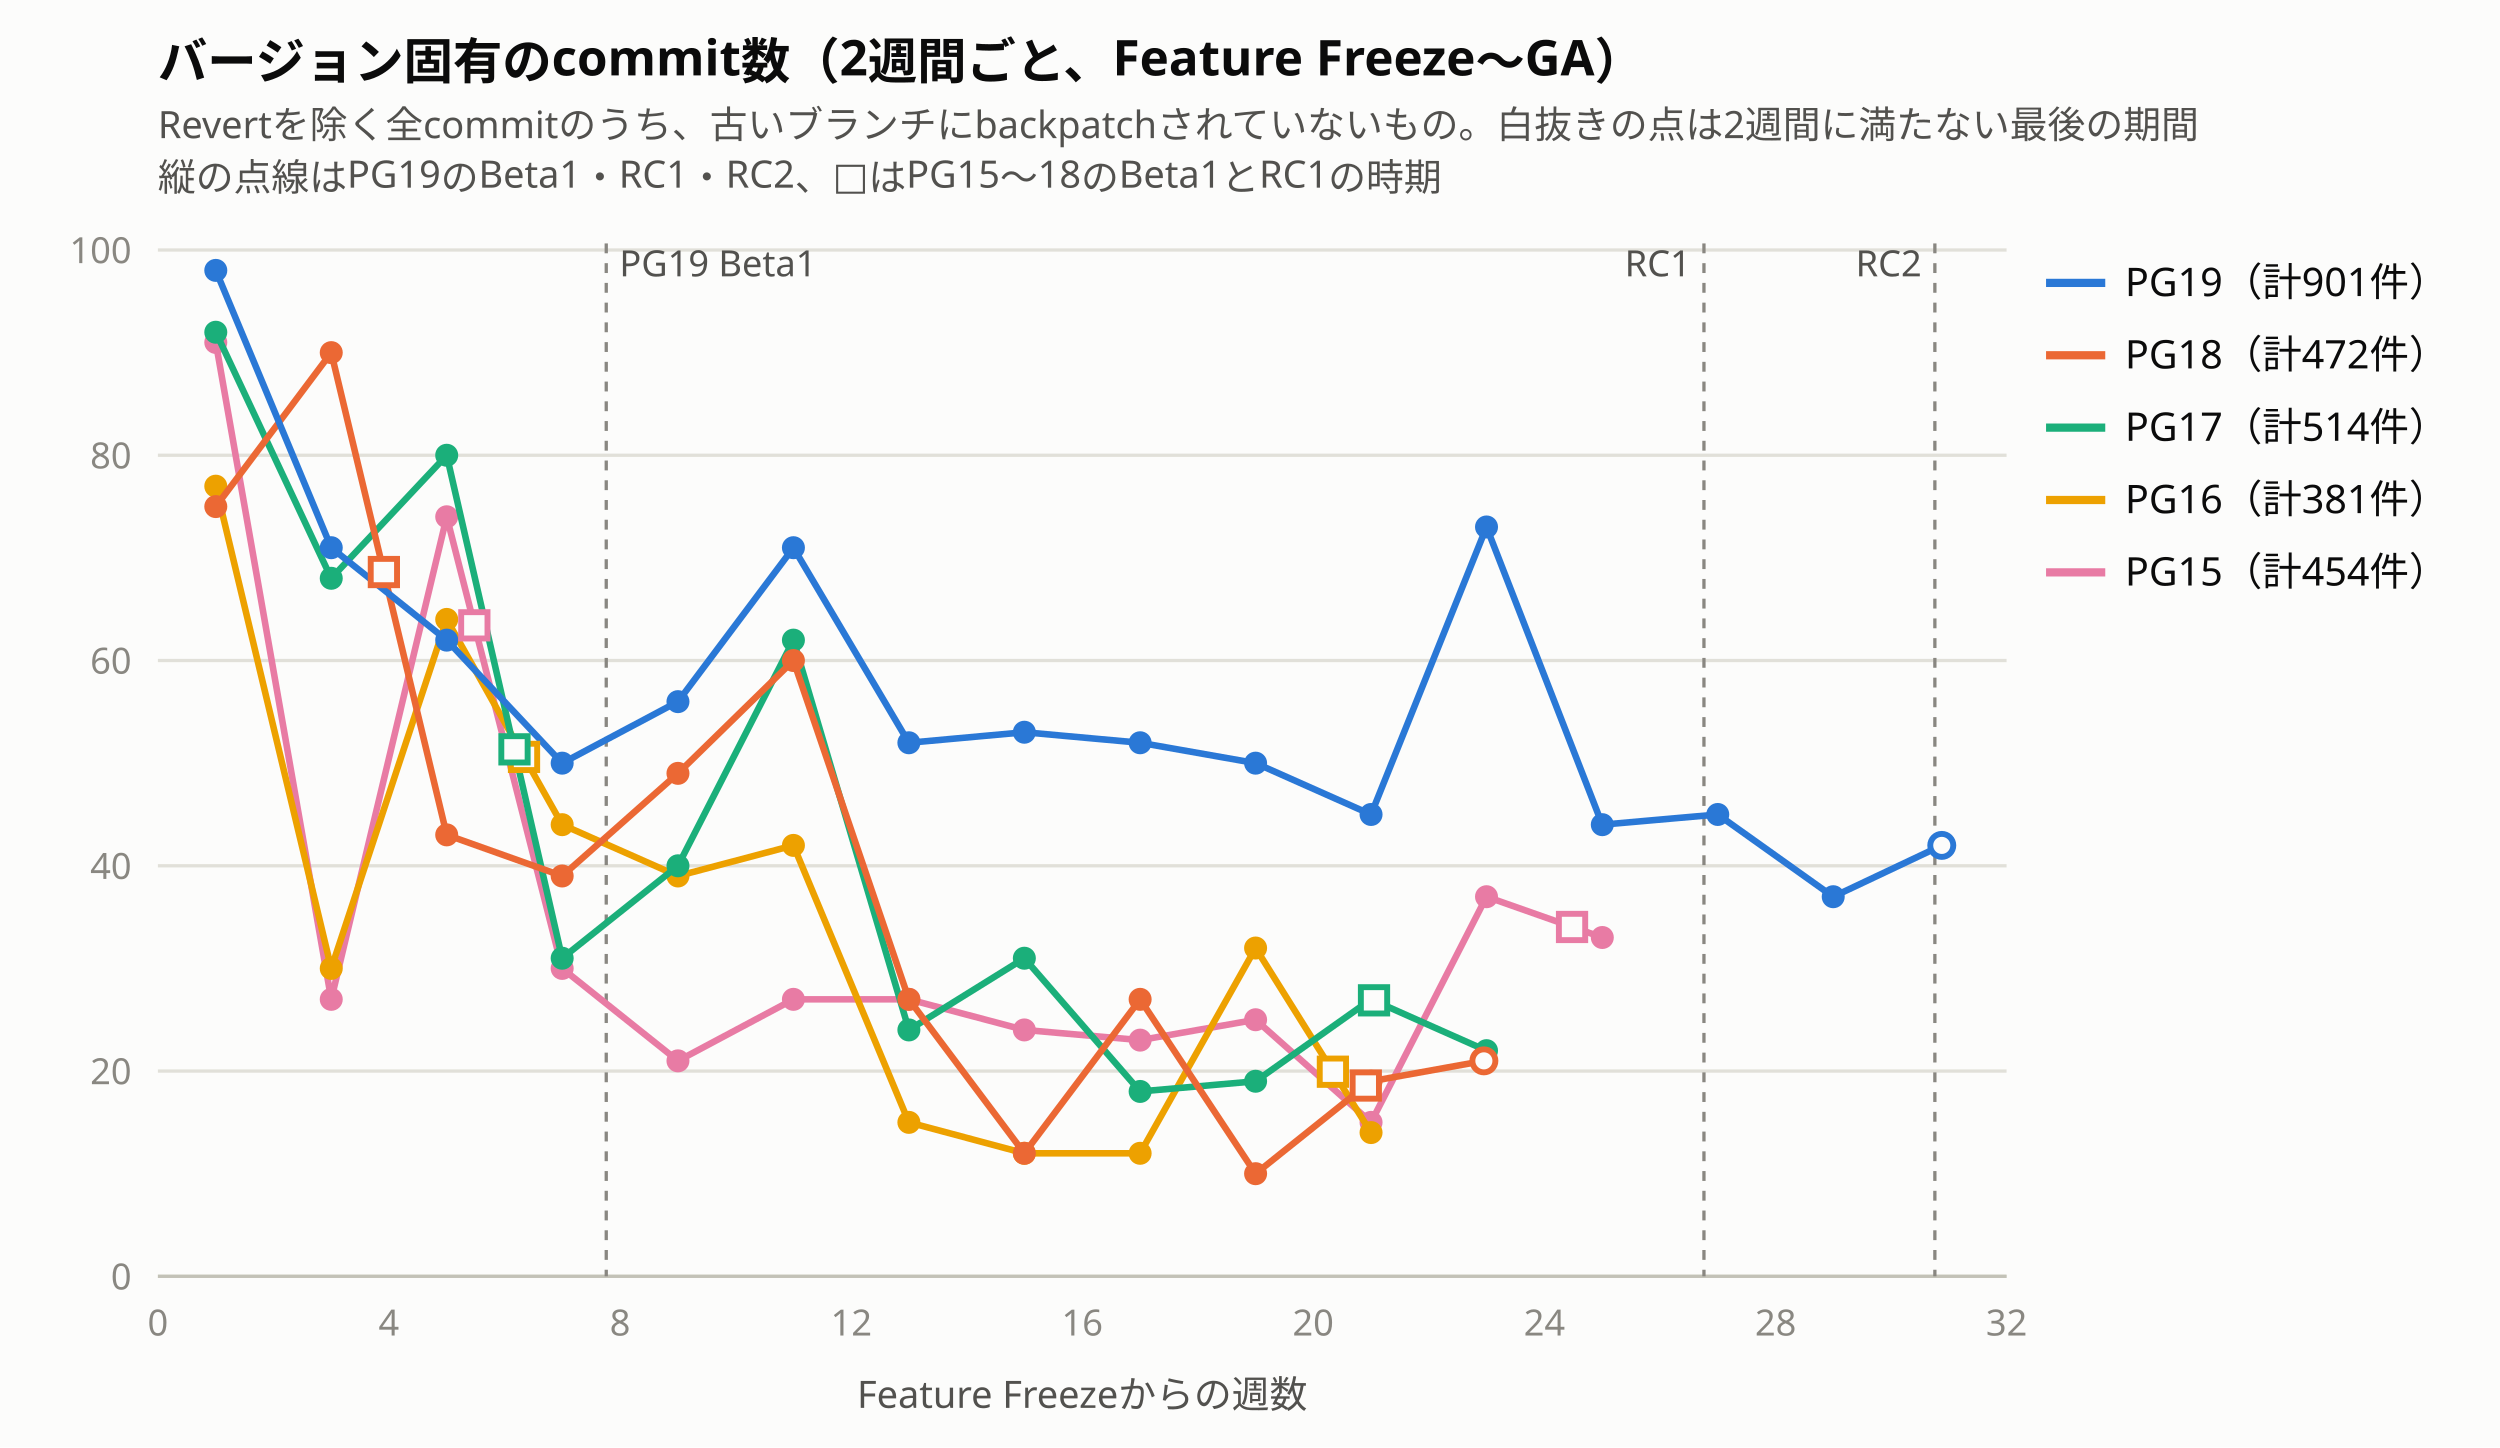
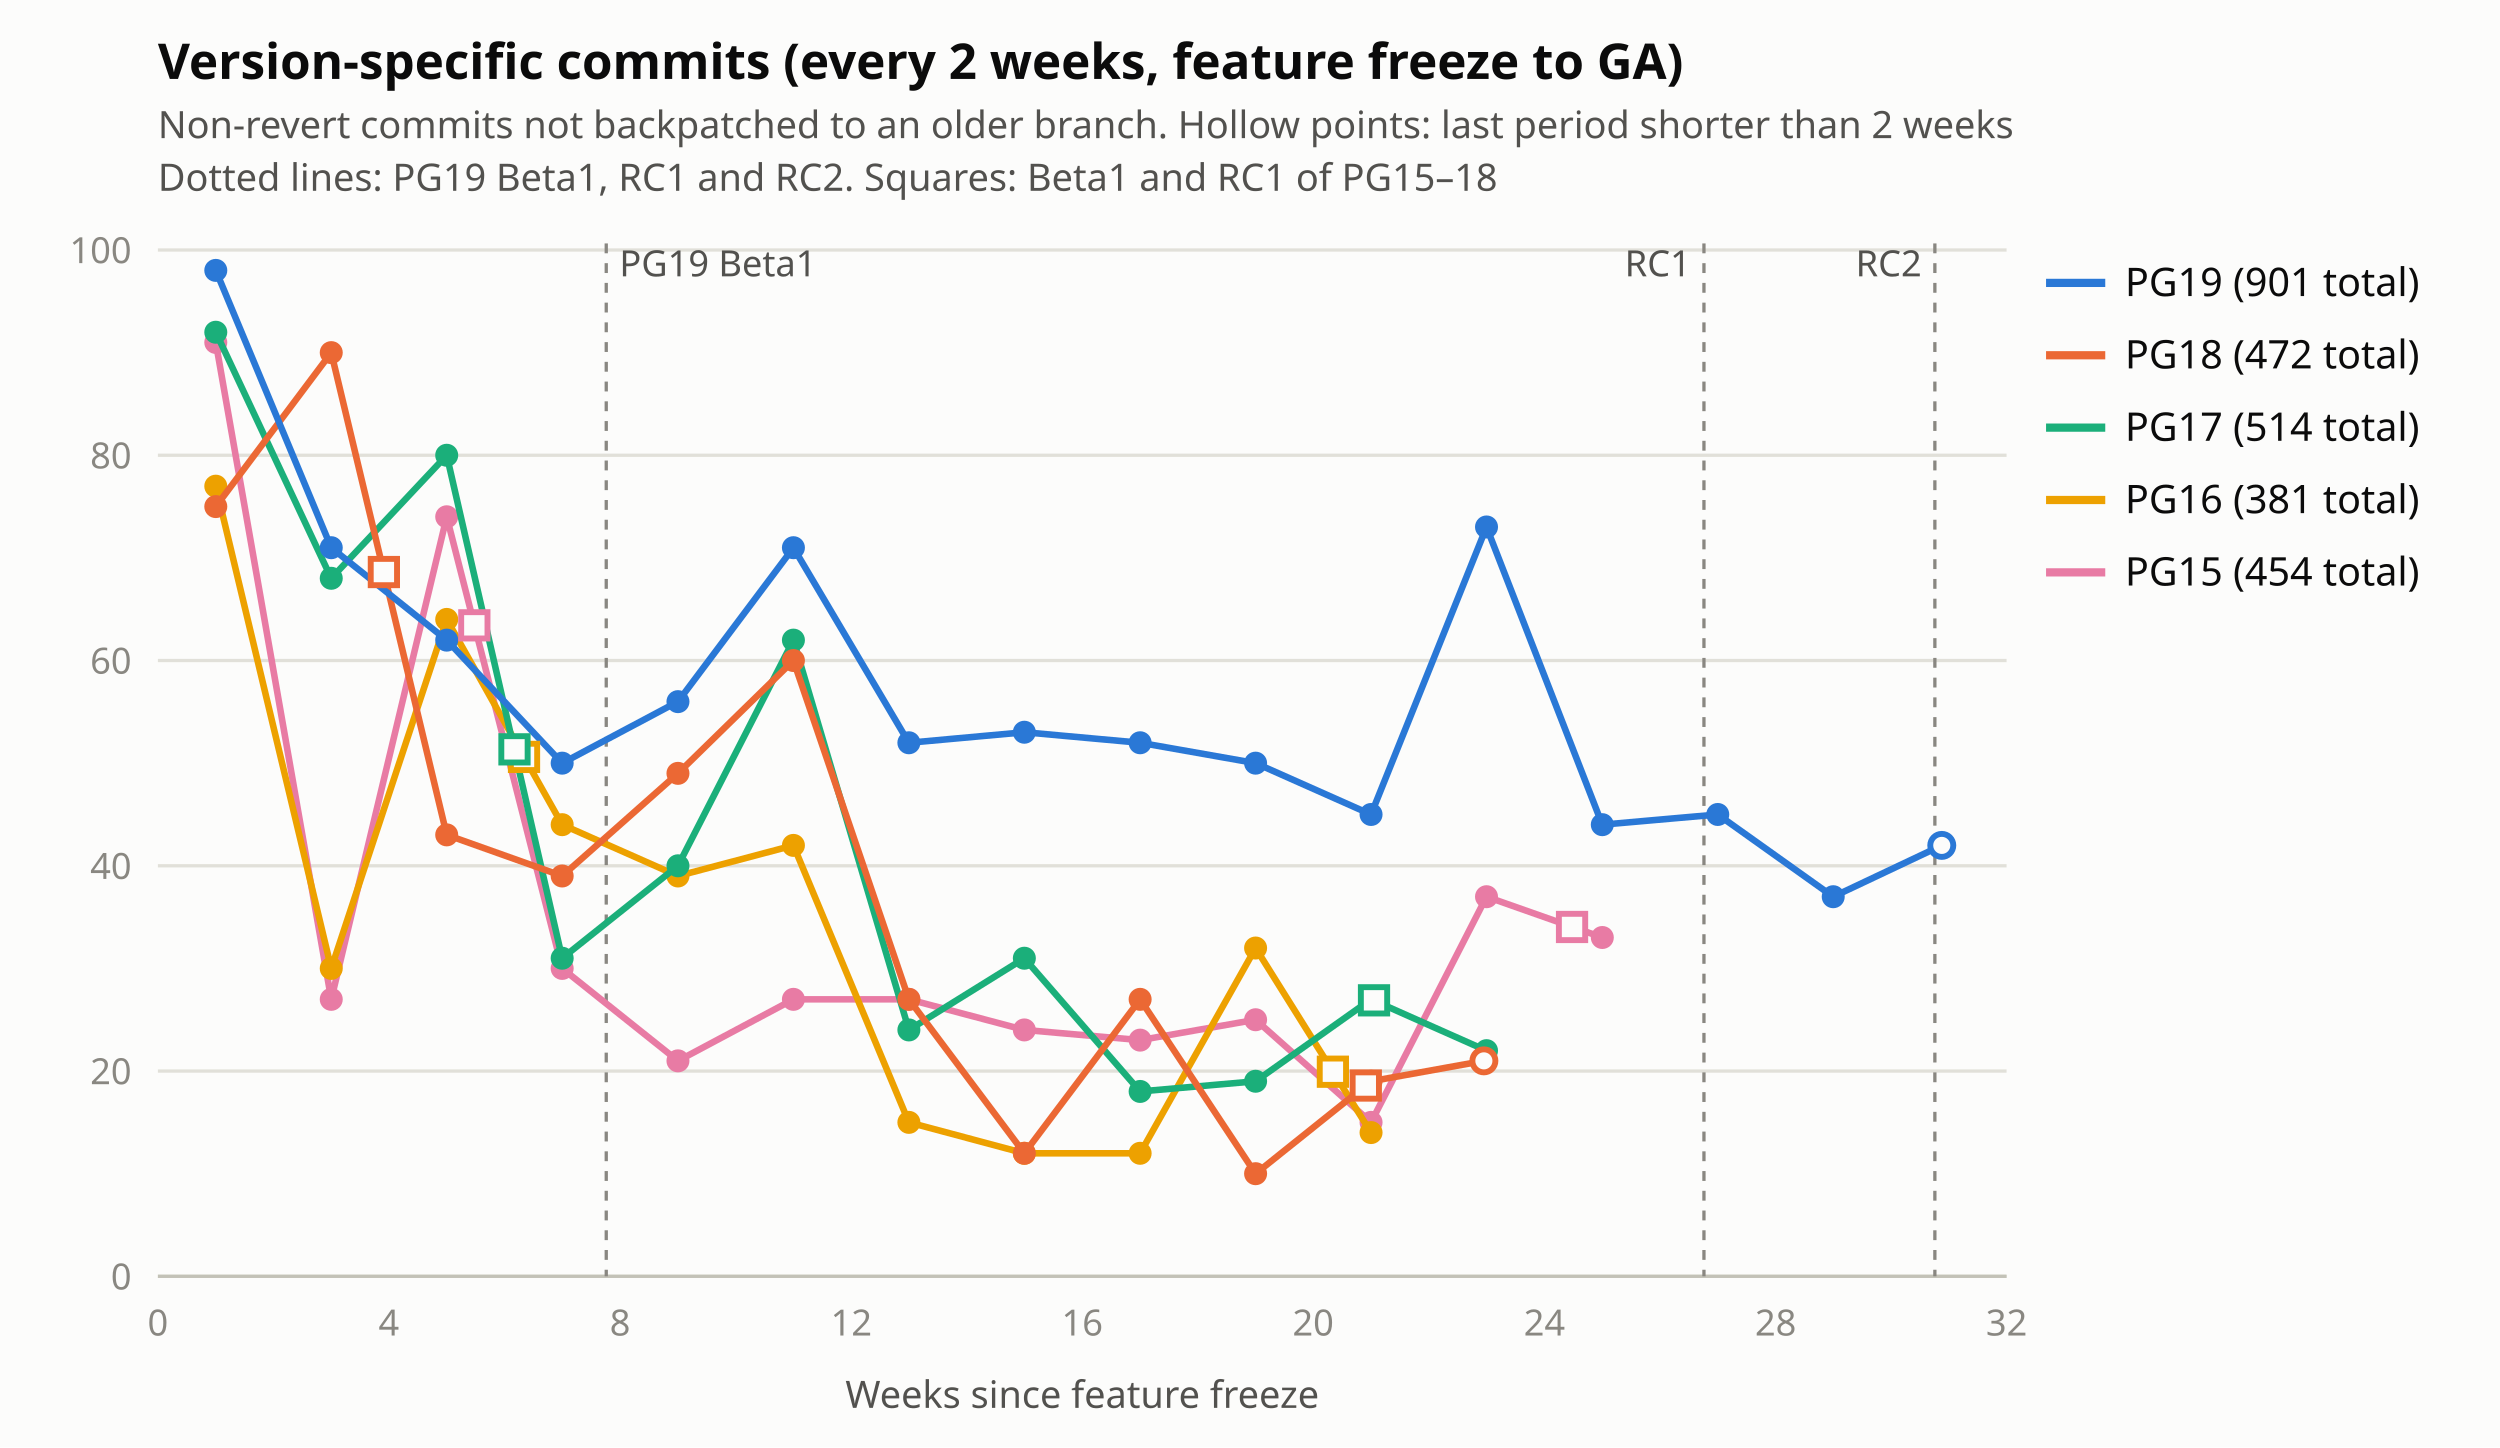
- <svg xmlns="http://www.w3.org/2000/svg" viewBox="0 0 760 440" width="760" font-family="Noto Sans JP, Hiragino Sans, Meiryo, sans-serif" role="img" aria-label="Feature FreezeからGAまでの2週間ごとのバージョン固有のcommit数">
+ <svg xmlns="http://www.w3.org/2000/svg" viewBox="0 0 760 440" width="760" font-family="Noto Sans, Helvetica, Arial, sans-serif" role="img" aria-label="Version-specific commits every 2 weeks from feature freeze to GA">
  <rect width="760" height="440" fill="#fcfcfb" />
-   <text x="48" y="24" font-size="15" fill="#0b0b0b" font-weight="600">バージョン固有のcommit数（2週間ごと、Feature Freeze〜GA）</text>
-   <text x="48" y="42" font-size="11.5" fill="#52514e">Revertを除く全commitのうち、古いブランチにbackpatchされていないもの。白抜きの点は2週間に満たない最後の期間</text>
-   <text x="48" y="58" font-size="11.5" fill="#52514e">縦の点線はPG19のBeta1・RC1・RC2、□はPG15〜18のBeta1とRC1の時期</text>
+   <text x="48" y="24" font-size="15" fill="#0b0b0b" font-weight="600">Version-specific commits (every 2 weeks, feature freeze to GA)</text>
+   <text x="48" y="42" font-size="11.5" fill="#52514e">Non-revert commits not backpatched to an older branch. Hollow points: last period shorter than 2 weeks</text>
+   <text x="48" y="58" font-size="11.5" fill="#52514e">Dotted lines: PG19 Beta1, RC1 and RC2. Squares: Beta1 and RC1 of PG15–18</text>
  <line x1="48" x2="610" y1="388.0" y2="388.0" stroke="#e1e0d9" />
  <text x="40" y="392.0" font-size="11" fill="#898781" text-anchor="end">0</text>
  <line x1="48" x2="610" y1="325.6" y2="325.6" stroke="#e1e0d9" />
  <text x="40" y="329.6" font-size="11" fill="#898781" text-anchor="end">20</text>
  <line x1="48" x2="610" y1="263.2" y2="263.2" stroke="#e1e0d9" />
  <text x="40" y="267.2" font-size="11" fill="#898781" text-anchor="end">40</text>
  <line x1="48" x2="610" y1="200.8" y2="200.8" stroke="#e1e0d9" />
  <text x="40" y="204.8" font-size="11" fill="#898781" text-anchor="end">60</text>
  <line x1="48" x2="610" y1="138.4" y2="138.4" stroke="#e1e0d9" />
  <text x="40" y="142.4" font-size="11" fill="#898781" text-anchor="end">80</text>
  <line x1="48" x2="610" y1="76.0" y2="76.0" stroke="#e1e0d9" />
  <text x="40" y="80.0" font-size="11" fill="#898781" text-anchor="end">100</text>
  <text x="48.0" y="406" font-size="11" fill="#898781" text-anchor="middle">0</text>
  <text x="118.2" y="406" font-size="11" fill="#898781" text-anchor="middle">4</text>
  <text x="188.5" y="406" font-size="11" fill="#898781" text-anchor="middle">8</text>
  <text x="258.8" y="406" font-size="11" fill="#898781" text-anchor="middle">12</text>
  <text x="329.0" y="406" font-size="11" fill="#898781" text-anchor="middle">16</text>
  <text x="399.2" y="406" font-size="11" fill="#898781" text-anchor="middle">20</text>
  <text x="469.5" y="406" font-size="11" fill="#898781" text-anchor="middle">24</text>
  <text x="539.8" y="406" font-size="11" fill="#898781" text-anchor="middle">28</text>
  <text x="610.0" y="406" font-size="11" fill="#898781" text-anchor="middle">32</text>
  <line x1="48" x2="610" y1="388.0" y2="388.0" stroke="#c3c2b7" />
-   <text x="329.0" y="428" font-size="11.5" fill="#52514e" text-anchor="middle">Feature Freezeからの週数</text>
+   <text x="329.0" y="428" font-size="11.5" fill="#52514e" text-anchor="middle">Weeks since feature freeze</text>
  <line x1="184.3" x2="184.3" y1="74" y2="388.0" stroke="#898781" stroke-width="1" stroke-dasharray="3 3" />
  <text x="188.3" y="84" font-size="11" fill="#52514e">PG19 Beta1</text>
  <line x1="518.0" x2="518.0" y1="74" y2="388.0" stroke="#898781" stroke-width="1" stroke-dasharray="3 3" />
  <text x="514.0" y="84" font-size="11" fill="#52514e" text-anchor="end">RC1</text>
  <line x1="588.2" x2="588.2" y1="74" y2="388.0" stroke="#898781" stroke-width="1" stroke-dasharray="3 3" />
  <text x="584.2" y="84" font-size="11" fill="#52514e" text-anchor="end">RC2</text>
  <path d="M65.6,104.1 L100.7,303.8 L135.8,157.1 L170.9,294.4 L206.1,322.5 L241.2,303.8 L276.3,303.8 L311.4,313.1 L346.6,316.2 L381.7,310.0 L416.8,341.2 L451.9,272.6 L487.1,285.0" fill="none" stroke="#e87ba4" stroke-width="2" stroke-linejoin="round" />
  <circle cx="65.6" cy="104.1" r="3.5" fill="#e87ba4" stroke="#e87ba4" stroke-width="0" />
  <circle cx="100.7" cy="303.8" r="3.5" fill="#e87ba4" stroke="#e87ba4" stroke-width="0" />
  <circle cx="135.8" cy="157.1" r="3.5" fill="#e87ba4" stroke="#e87ba4" stroke-width="0" />
  <circle cx="170.9" cy="294.4" r="3.5" fill="#e87ba4" stroke="#e87ba4" stroke-width="0" />
  <circle cx="206.1" cy="322.5" r="3.5" fill="#e87ba4" stroke="#e87ba4" stroke-width="0" />
  <circle cx="241.2" cy="303.8" r="3.5" fill="#e87ba4" stroke="#e87ba4" stroke-width="0" />
  <circle cx="276.3" cy="303.8" r="3.5" fill="#e87ba4" stroke="#e87ba4" stroke-width="0" />
  <circle cx="311.4" cy="313.1" r="3.5" fill="#e87ba4" stroke="#e87ba4" stroke-width="0" />
  <circle cx="346.6" cy="316.2" r="3.5" fill="#e87ba4" stroke="#e87ba4" stroke-width="0" />
  <circle cx="381.7" cy="310.0" r="3.5" fill="#e87ba4" stroke="#e87ba4" stroke-width="0" />
  <circle cx="416.8" cy="341.2" r="3.5" fill="#e87ba4" stroke="#e87ba4" stroke-width="0" />
  <circle cx="451.9" cy="272.6" r="3.5" fill="#e87ba4" stroke="#e87ba4" stroke-width="0" />
  <circle cx="487.1" cy="285.0" r="3.5" fill="#e87ba4" stroke="#e87ba4" stroke-width="0" />
  <path d="M65.6,147.8 L100.7,294.4 L135.8,188.3 L170.9,250.7 L206.1,266.3 L241.2,257.0 L276.3,341.2 L311.4,350.6 L346.6,350.6 L381.7,288.2 L416.8,344.3" fill="none" stroke="#eda100" stroke-width="2" stroke-linejoin="round" />
  <circle cx="65.6" cy="147.8" r="3.5" fill="#eda100" stroke="#eda100" stroke-width="0" />
  <circle cx="100.7" cy="294.4" r="3.5" fill="#eda100" stroke="#eda100" stroke-width="0" />
  <circle cx="135.8" cy="188.3" r="3.5" fill="#eda100" stroke="#eda100" stroke-width="0" />
  <circle cx="170.9" cy="250.7" r="3.5" fill="#eda100" stroke="#eda100" stroke-width="0" />
  <circle cx="206.1" cy="266.3" r="3.5" fill="#eda100" stroke="#eda100" stroke-width="0" />
  <circle cx="241.2" cy="257.0" r="3.5" fill="#eda100" stroke="#eda100" stroke-width="0" />
  <circle cx="276.3" cy="341.2" r="3.5" fill="#eda100" stroke="#eda100" stroke-width="0" />
  <circle cx="311.4" cy="350.6" r="3.5" fill="#eda100" stroke="#eda100" stroke-width="0" />
  <circle cx="346.6" cy="350.6" r="3.5" fill="#eda100" stroke="#eda100" stroke-width="0" />
  <circle cx="381.7" cy="288.2" r="3.5" fill="#eda100" stroke="#eda100" stroke-width="0" />
  <circle cx="416.8" cy="344.3" r="3.5" fill="#eda100" stroke="#eda100" stroke-width="0" />
  <path d="M65.6,101.0 L100.7,175.8 L135.8,138.4 L170.9,291.3 L206.1,263.2 L241.2,194.6 L276.3,313.1 L311.4,291.3 L346.6,331.8 L381.7,328.7 L416.8,303.8 L451.9,319.4" fill="none" stroke="#1baf7a" stroke-width="2" stroke-linejoin="round" />
  <circle cx="65.6" cy="101.0" r="3.5" fill="#1baf7a" stroke="#1baf7a" stroke-width="0" />
  <circle cx="100.7" cy="175.8" r="3.5" fill="#1baf7a" stroke="#1baf7a" stroke-width="0" />
  <circle cx="135.8" cy="138.4" r="3.5" fill="#1baf7a" stroke="#1baf7a" stroke-width="0" />
  <circle cx="170.9" cy="291.3" r="3.5" fill="#1baf7a" stroke="#1baf7a" stroke-width="0" />
  <circle cx="206.1" cy="263.2" r="3.5" fill="#1baf7a" stroke="#1baf7a" stroke-width="0" />
  <circle cx="241.2" cy="194.6" r="3.5" fill="#1baf7a" stroke="#1baf7a" stroke-width="0" />
  <circle cx="276.3" cy="313.1" r="3.5" fill="#1baf7a" stroke="#1baf7a" stroke-width="0" />
  <circle cx="311.4" cy="291.3" r="3.5" fill="#1baf7a" stroke="#1baf7a" stroke-width="0" />
  <circle cx="346.6" cy="331.8" r="3.5" fill="#1baf7a" stroke="#1baf7a" stroke-width="0" />
  <circle cx="381.7" cy="328.7" r="3.5" fill="#1baf7a" stroke="#1baf7a" stroke-width="0" />
  <circle cx="416.8" cy="303.8" r="3.5" fill="#1baf7a" stroke="#1baf7a" stroke-width="0" />
  <circle cx="451.9" cy="319.4" r="3.5" fill="#1baf7a" stroke="#1baf7a" stroke-width="0" />
  <path d="M65.6,154.0 L100.7,107.2 L135.8,253.8 L170.9,266.3 L206.1,235.1 L241.2,200.8 L276.3,303.8 L311.4,350.6 L346.6,303.8 L381.7,356.8 L416.8,328.7 L451.1,322.5" fill="none" stroke="#eb6834" stroke-width="2" stroke-linejoin="round" />
  <circle cx="65.6" cy="154.0" r="3.5" fill="#eb6834" stroke="#eb6834" stroke-width="0" />
  <circle cx="100.7" cy="107.2" r="3.5" fill="#eb6834" stroke="#eb6834" stroke-width="0" />
  <circle cx="135.8" cy="253.8" r="3.5" fill="#eb6834" stroke="#eb6834" stroke-width="0" />
  <circle cx="170.9" cy="266.3" r="3.5" fill="#eb6834" stroke="#eb6834" stroke-width="0" />
  <circle cx="206.1" cy="235.1" r="3.5" fill="#eb6834" stroke="#eb6834" stroke-width="0" />
  <circle cx="241.2" cy="200.8" r="3.5" fill="#eb6834" stroke="#eb6834" stroke-width="0" />
  <circle cx="276.3" cy="303.8" r="3.5" fill="#eb6834" stroke="#eb6834" stroke-width="0" />
  <circle cx="311.4" cy="350.6" r="3.5" fill="#eb6834" stroke="#eb6834" stroke-width="0" />
  <circle cx="346.6" cy="303.8" r="3.5" fill="#eb6834" stroke="#eb6834" stroke-width="0" />
  <circle cx="381.7" cy="356.8" r="3.5" fill="#eb6834" stroke="#eb6834" stroke-width="0" />
  <circle cx="416.8" cy="328.7" r="3.5" fill="#eb6834" stroke="#eb6834" stroke-width="0" />
  <circle cx="451.1" cy="322.5" r="3.5" fill="#fcfcfb" stroke="#eb6834" stroke-width="1.8" />
  <path d="M65.6,82.2 L100.7,166.5 L135.8,194.6 L170.9,232.0 L206.1,213.3 L241.2,166.5 L276.3,225.8 L311.4,222.6 L346.6,225.8 L381.7,232.0 L416.8,247.6 L451.9,160.2 L487.1,250.7 L522.2,247.6 L557.3,272.6 L590.3,257.0" fill="none" stroke="#2a78d6" stroke-width="2" stroke-linejoin="round" />
  <circle cx="65.6" cy="82.2" r="3.5" fill="#2a78d6" stroke="#2a78d6" stroke-width="0" />
  <circle cx="100.7" cy="166.5" r="3.5" fill="#2a78d6" stroke="#2a78d6" stroke-width="0" />
  <circle cx="135.8" cy="194.6" r="3.5" fill="#2a78d6" stroke="#2a78d6" stroke-width="0" />
  <circle cx="170.9" cy="232.0" r="3.5" fill="#2a78d6" stroke="#2a78d6" stroke-width="0" />
  <circle cx="206.1" cy="213.3" r="3.5" fill="#2a78d6" stroke="#2a78d6" stroke-width="0" />
  <circle cx="241.2" cy="166.5" r="3.5" fill="#2a78d6" stroke="#2a78d6" stroke-width="0" />
  <circle cx="276.3" cy="225.8" r="3.5" fill="#2a78d6" stroke="#2a78d6" stroke-width="0" />
  <circle cx="311.4" cy="222.6" r="3.5" fill="#2a78d6" stroke="#2a78d6" stroke-width="0" />
  <circle cx="346.6" cy="225.8" r="3.5" fill="#2a78d6" stroke="#2a78d6" stroke-width="0" />
  <circle cx="381.7" cy="232.0" r="3.5" fill="#2a78d6" stroke="#2a78d6" stroke-width="0" />
  <circle cx="416.8" cy="247.6" r="3.5" fill="#2a78d6" stroke="#2a78d6" stroke-width="0" />
  <circle cx="451.9" cy="160.2" r="3.5" fill="#2a78d6" stroke="#2a78d6" stroke-width="0" />
  <circle cx="487.1" cy="250.7" r="3.5" fill="#2a78d6" stroke="#2a78d6" stroke-width="0" />
  <circle cx="522.2" cy="247.6" r="3.5" fill="#2a78d6" stroke="#2a78d6" stroke-width="0" />
  <circle cx="557.3" cy="272.6" r="3.5" fill="#2a78d6" stroke="#2a78d6" stroke-width="0" />
  <circle cx="590.3" cy="257.0" r="3.5" fill="#fcfcfb" stroke="#2a78d6" stroke-width="1.8" />
  <rect x="140.2" y="186.1" width="8" height="8" fill="#fcfcfb" stroke="#e87ba4" stroke-width="1.8" />
  <rect x="473.9" y="277.8" width="8" height="8" fill="#fcfcfb" stroke="#e87ba4" stroke-width="1.8" />
  <rect x="155.3" y="226.1" width="8" height="8" fill="#fcfcfb" stroke="#eda100" stroke-width="1.8" />
  <rect x="401.2" y="321.8" width="8" height="8" fill="#fcfcfb" stroke="#eda100" stroke-width="1.8" />
  <rect x="152.4" y="223.8" width="8" height="8" fill="#fcfcfb" stroke="#1baf7a" stroke-width="1.8" />
  <rect x="413.7" y="300.1" width="8" height="8" fill="#fcfcfb" stroke="#1baf7a" stroke-width="1.8" />
  <rect x="112.7" y="169.9" width="8" height="8" fill="#fcfcfb" stroke="#eb6834" stroke-width="1.8" />
  <rect x="411.2" y="326.0" width="8" height="8" fill="#fcfcfb" stroke="#eb6834" stroke-width="1.8" />
  <line x1="622" x2="640" y1="86" y2="86" stroke="#2a78d6" stroke-width="2.5" />
-   <text x="646" y="90" font-size="12" fill="#0b0b0b">PG19（計901件）</text>
+   <text x="646" y="90" font-size="12" fill="#0b0b0b">PG19 (901 total)</text>
  <line x1="622" x2="640" y1="108" y2="108" stroke="#eb6834" stroke-width="2.5" />
-   <text x="646" y="112" font-size="12" fill="#0b0b0b">PG18（計472件）</text>
+   <text x="646" y="112" font-size="12" fill="#0b0b0b">PG18 (472 total)</text>
  <line x1="622" x2="640" y1="130" y2="130" stroke="#1baf7a" stroke-width="2.5" />
-   <text x="646" y="134" font-size="12" fill="#0b0b0b">PG17（計514件）</text>
+   <text x="646" y="134" font-size="12" fill="#0b0b0b">PG17 (514 total)</text>
  <line x1="622" x2="640" y1="152" y2="152" stroke="#eda100" stroke-width="2.5" />
-   <text x="646" y="156" font-size="12" fill="#0b0b0b">PG16（計381件）</text>
+   <text x="646" y="156" font-size="12" fill="#0b0b0b">PG16 (381 total)</text>
  <line x1="622" x2="640" y1="174" y2="174" stroke="#e87ba4" stroke-width="2.5" />
-   <text x="646" y="178" font-size="12" fill="#0b0b0b">PG15（計454件）</text>
+   <text x="646" y="178" font-size="12" fill="#0b0b0b">PG15 (454 total)</text>
</svg>
